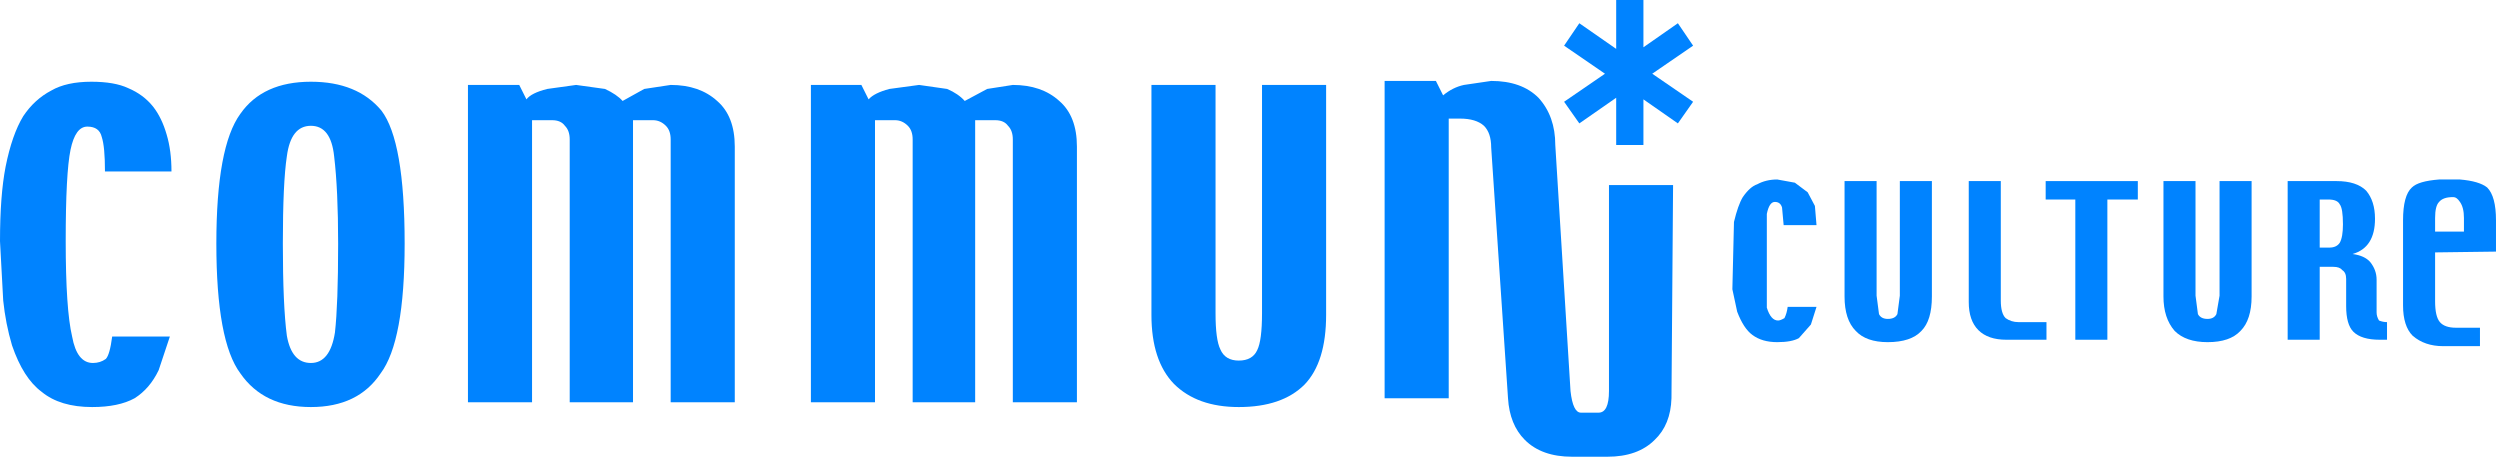
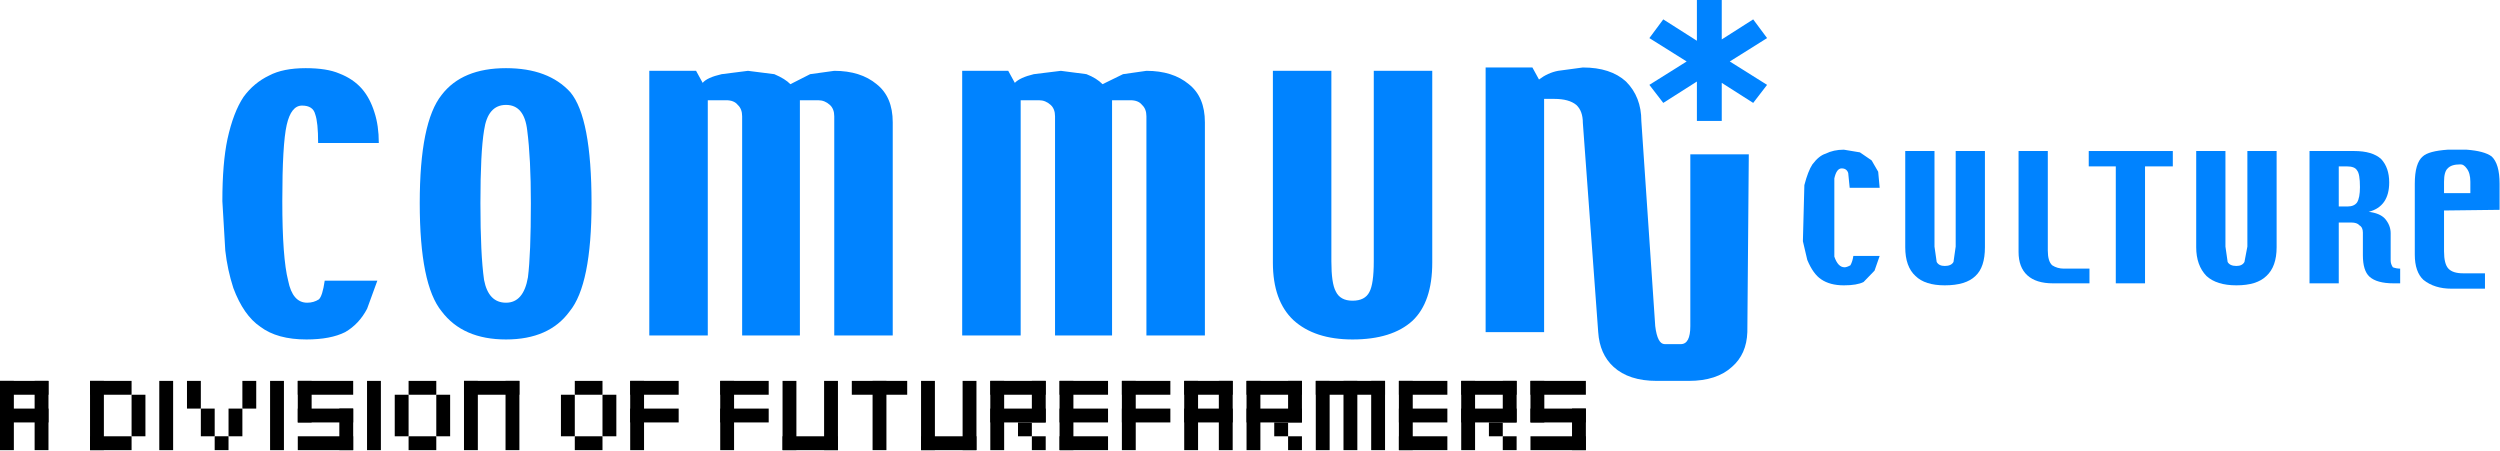
- <svg xmlns="http://www.w3.org/2000/svg" width="156" height="29" viewBox="0 0 156 29" fill="none">
-   <path d="M104.4 11.55H100.4V24.4C100.4 25.3 100.183 25.75 99.75 25.75H98.65C98.317 25.75 98.1 25.3 98 24.4L97.05 9.05C97.05 7.85 96.7 6.867 96 6.1C95.3 5.4 94.317 5.05 93.05 5.05L91.35 5.3C90.883 5.4 90.45 5.617 90.05 5.95L89.6 5.05H86.4V24.85H90.4V7.4H91.1C91.767 7.4 92.267 7.55 92.6 7.85C92.9 8.15 93.05 8.6 93.05 9.2L94.1 24.85C94.167 25.95 94.517 26.817 95.15 27.45C95.85 28.15 96.833 28.5 98.1 28.5H100.3C101.567 28.5 102.55 28.15 103.25 27.45C103.917 26.817 104.267 25.95 104.3 24.85L104.4 11.55Z" fill="#0083FF" />
-   <path d="M0.35 10.4C0.117 11.6 0 13.15 0 15.05L0.2 18.75C0.3 19.717 0.483 20.65 0.75 21.55C1.217 22.917 1.833 23.883 2.6 24.45C3.367 25.083 4.417 25.4 5.75 25.4C6.85 25.4 7.733 25.217 8.4 24.85C9.033 24.45 9.533 23.867 9.9 23.1L10.6 21H7C6.9 21.767 6.767 22.233 6.6 22.4C6.367 22.567 6.1 22.65 5.8 22.65C5.133 22.65 4.7 22.1 4.5 21C4.233 19.867 4.1 17.883 4.1 15.05C4.1 12.217 4.2 10.317 4.4 9.35C4.6 8.383 4.95 7.9 5.45 7.9C5.95 7.9 6.25 8.117 6.35 8.55C6.483 8.95 6.55 9.667 6.55 10.7H10.7C10.7 9.833 10.6 9.067 10.4 8.4C10.2 7.7 9.917 7.117 9.55 6.65C9.15 6.15 8.633 5.767 8 5.5C7.433 5.233 6.667 5.1 5.7 5.1C4.667 5.1 3.833 5.283 3.2 5.65C2.5 6.017 1.917 6.55 1.45 7.25C0.983 8.017 0.617 9.067 0.35 10.4Z" fill="#0083FF" />
-   <path d="M23.8 6.9C22.8 5.7 21.333 5.1 19.4 5.1C17.4 5.1 15.933 5.767 15 7.1C14 8.467 13.5 11.167 13.5 15.2C13.5 19.267 14 21.967 15 23.3C15.967 24.7 17.433 25.4 19.4 25.4C21.367 25.4 22.817 24.7 23.75 23.3C24.75 21.967 25.25 19.267 25.25 15.2C25.25 10.933 24.767 8.167 23.8 6.9ZM20.85 9.75C21.017 11.15 21.1 12.967 21.1 15.2C21.1 17.733 21.033 19.583 20.9 20.75C20.7 22.017 20.2 22.65 19.4 22.65C18.6 22.65 18.1 22.083 17.9 20.95C17.733 19.683 17.65 17.767 17.65 15.2C17.65 12.667 17.733 10.85 17.9 9.75C18.067 8.483 18.567 7.85 19.4 7.85C20.233 7.85 20.717 8.483 20.85 9.75Z" fill="#0083FF" />
-   <path d="M34.15 5.55C33.483 5.717 33.05 5.933 32.85 6.2L32.4 5.3H29.2V25.1H33.2V7.5H34.45C34.817 7.5 35.083 7.617 35.25 7.85C35.45 8.05 35.55 8.333 35.55 8.7V25.1H39.5V7.5H40.75C41.05 7.5 41.317 7.617 41.55 7.85C41.75 8.05 41.85 8.333 41.85 8.7V25.1H45.85V9.15C45.85 7.883 45.483 6.933 44.75 6.3C44.017 5.633 43.05 5.3 41.85 5.3L40.2 5.55L38.85 6.3C38.617 6.033 38.25 5.783 37.75 5.55L35.95 5.3L34.15 5.55Z" fill="#0083FF" />
-   <path d="M57.35 5.3L55.5 5.55C54.867 5.717 54.433 5.933 54.2 6.2L53.75 5.3H50.6V25.1H54.6V7.5H55.85C56.15 7.5 56.417 7.617 56.65 7.85C56.85 8.05 56.95 8.333 56.95 8.7V25.1H60.85V7.5H62.1C62.467 7.5 62.733 7.617 62.9 7.85C63.1 8.05 63.2 8.333 63.2 8.7V25.1H67.2V9.15C67.2 7.883 66.833 6.933 66.1 6.3C65.367 5.633 64.4 5.3 63.2 5.3L61.6 5.55L60.2 6.3C59.933 6 59.567 5.75 59.1 5.55L57.35 5.3Z" fill="#0083FF" />
-   <path d="M82.75 5.3H78.75V19.55C78.75 20.683 78.65 21.45 78.45 21.85C78.25 22.283 77.867 22.5 77.3 22.5C76.733 22.5 76.35 22.267 76.15 21.8C75.95 21.4 75.85 20.65 75.85 19.55V5.3H71.85V19.65C71.85 21.55 72.317 22.983 73.25 23.95C74.217 24.917 75.567 25.4 77.3 25.4C79.1 25.4 80.467 24.933 81.4 24C82.3 23.067 82.75 21.617 82.75 19.65V5.3Z" fill="#0083FF" />
-   <path d="M108.75 12.3C108.55 12.633 108.367 13.15 108.2 13.85L108.1 18.05L108.4 19.45C108.667 20.15 108.983 20.633 109.35 20.9C109.75 21.2 110.267 21.35 110.9 21.35C111.5 21.35 111.95 21.267 112.25 21.1L113 20.25L113.35 19.15H111.55C111.517 19.417 111.45 19.65 111.35 19.85C111.183 19.95 111.05 20 110.95 20C110.65 20 110.417 19.733 110.25 19.2V13.35C110.35 12.85 110.517 12.6 110.75 12.6C110.983 12.6 111.133 12.717 111.2 12.95L111.3 14.05H113.35L113.25 12.85L112.8 12L112 11.4L110.9 11.2C110.433 11.2 110.017 11.3 109.65 11.5C109.35 11.6 109.05 11.867 108.75 12.3Z" fill="#0083FF" />
-   <path d="M120.55 11.3H118.55V18.45L118.4 19.6C118.3 19.8 118.1 19.9 117.8 19.9C117.533 19.9 117.35 19.8 117.25 19.6L117.1 18.45V11.3H115.1V18.5C115.1 19.467 115.333 20.183 115.8 20.65C116.233 21.117 116.9 21.35 117.8 21.35C118.767 21.35 119.467 21.117 119.9 20.65C120.333 20.217 120.55 19.5 120.55 18.5V11.3Z" fill="#0083FF" />
-   <path d="M124.85 11.3H122.85V18.85C122.85 19.617 123.05 20.2 123.45 20.6C123.85 21 124.433 21.2 125.2 21.2H127.7V20.1H125.95C125.65 20.1 125.383 20.017 125.15 19.85C124.95 19.65 124.85 19.283 124.85 18.75V11.3Z" fill="#0083FF" />
-   <path d="M127.65 11.3V12.45H129.5V21.2H131.5V12.45H133.4V11.3H127.65Z" fill="#0083FF" />
-   <path d="M140.5 11.3H138.5V18.45L138.3 19.6C138.2 19.8 138.017 19.9 137.75 19.9C137.45 19.9 137.25 19.8 137.15 19.6L137 18.45V11.3H135V18.5C135 19.4 135.233 20.117 135.7 20.65C136.167 21.117 136.85 21.35 137.75 21.35C138.683 21.35 139.367 21.117 139.8 20.65C140.267 20.183 140.5 19.467 140.5 18.5V11.3Z" fill="#0083FF" />
-   <path d="M144.75 16.65H145.6C145.867 16.65 146.05 16.717 146.15 16.85C146.317 16.95 146.4 17.133 146.4 17.4V19.1C146.4 19.867 146.55 20.4 146.85 20.7C147.183 21.033 147.733 21.2 148.5 21.2H148.95V20.1C148.783 20.1 148.617 20.067 148.45 20C148.35 19.833 148.3 19.667 148.3 19.5V17.45C148.3 17.05 148.167 16.683 147.9 16.35C147.667 16.083 147.3 15.917 146.8 15.85C147.267 15.717 147.617 15.467 147.85 15.1C148.083 14.733 148.2 14.25 148.2 13.65C148.2 12.917 148.017 12.333 147.65 11.9C147.25 11.5 146.633 11.3 145.8 11.3H142.75V21.2H144.75V16.65ZM144.75 12.45H145.3C145.667 12.45 145.9 12.55 146 12.75C146.133 12.917 146.2 13.333 146.2 14C146.2 14.533 146.133 14.917 146 15.15C145.867 15.35 145.65 15.45 145.35 15.45H144.75V12.45Z" fill="#0083FF" />
-   <path d="M150.5 11.7C150.133 12.033 149.95 12.717 149.95 13.75V19.05C149.95 19.917 150.15 20.55 150.55 20.95C151.05 21.383 151.683 21.6 152.45 21.6H154.75V20.45H153.25C152.783 20.45 152.45 20.333 152.25 20.1C152.05 19.867 151.95 19.433 151.95 18.8V15.75L155.75 15.7V13.75C155.75 12.75 155.567 12.067 155.2 11.7C154.867 11.433 154.3 11.267 153.5 11.2H152.2C151.333 11.267 150.767 11.433 150.5 11.7ZM153.5 12.6C153.667 12.833 153.75 13.167 153.75 13.6V14.45H151.95V13.6C151.95 13.1 152.033 12.767 152.2 12.6C152.367 12.4 152.65 12.3 153.05 12.3H153.1C153.233 12.3 153.367 12.4 153.5 12.6Z" fill="#0083FF" />
-   <path d="M104.7 1.45L102.55 2.95V0H100.85V3.05L98.55 1.45L97.6 2.85L100.15 4.6L97.6 6.35L98.55 7.7L100.85 6.1V9.05H102.55V6.2L104.7 7.7L105.65 6.35L103.1 4.6L105.65 2.85L104.7 1.45Z" fill="#0083FF" />
+ <svg xmlns="http://www.w3.org/2000/svg" width="361" height="65" viewBox="0 0 361 65" fill="none">
+   <path d="M252.527 22.289H244.082V47.088C244.082 48.825 243.624 49.693 242.709 49.693H240.387C239.683 49.693 239.226 48.825 239.015 47.088L237.009 17.465C237.009 15.149 236.27 13.251 234.792 11.771C233.314 10.421 231.238 9.745 228.564 9.745L224.975 10.228C223.989 10.421 223.074 10.839 222.23 11.482L221.28 9.745H214.524V47.956H222.969V14.28H224.447C225.854 14.28 226.91 14.57 227.614 15.149C228.247 15.728 228.564 16.596 228.564 17.754L230.781 47.956C230.921 50.079 231.66 51.751 232.997 52.974C234.475 54.325 236.551 55 239.226 55H243.87C246.545 55 248.621 54.325 250.099 52.974C251.506 51.751 252.245 50.079 252.316 47.956L252.527 22.289Z" fill="#0083FF" />
+   <path d="M32.848 20.071C32.355 22.386 32.109 25.378 32.109 29.044L32.531 36.185C32.742 38.05 33.13 39.851 33.693 41.588C34.678 44.226 35.98 46.091 37.598 47.185C39.217 48.407 41.434 49.018 44.249 49.018C46.571 49.018 48.436 48.664 49.844 47.957C51.181 47.185 52.237 46.059 53.011 44.58L54.489 40.527H46.888C46.677 42.006 46.395 42.907 46.044 43.229C45.551 43.55 44.988 43.711 44.354 43.711C42.947 43.711 42.032 42.65 41.61 40.527C41.047 38.34 40.765 34.512 40.765 29.044C40.765 23.576 40.976 19.91 41.399 18.044C41.821 16.179 42.56 15.246 43.615 15.246C44.671 15.246 45.304 15.664 45.516 16.5C45.797 17.272 45.938 18.655 45.938 20.649H54.7C54.7 18.977 54.489 17.497 54.066 16.211C53.644 14.86 53.046 13.734 52.272 12.834C51.427 11.869 50.336 11.129 48.999 10.614C47.803 10.1 46.184 9.842 44.143 9.842C41.962 9.842 40.202 10.196 38.865 10.904C37.387 11.611 36.156 12.641 35.17 13.992C34.185 15.471 33.411 17.497 32.848 20.071Z" fill="#0083FF" />
+   <path d="M82.357 13.316C80.246 11 77.149 9.842 73.067 9.842C68.845 9.842 65.748 11.129 63.778 13.702C61.666 16.339 60.611 21.55 60.611 29.334C60.611 37.182 61.666 42.392 63.778 44.965C65.819 47.667 68.915 49.018 73.067 49.018C77.22 49.018 80.281 47.667 82.251 44.965C84.363 42.392 85.418 37.182 85.418 29.334C85.418 21.1 84.398 15.761 82.357 13.316ZM76.129 18.816C76.481 21.518 76.657 25.024 76.657 29.334C76.657 34.223 76.516 37.793 76.234 40.044C75.812 42.489 74.756 43.711 73.067 43.711C71.378 43.711 70.323 42.617 69.9 40.43C69.549 37.986 69.373 34.287 69.373 29.334C69.373 24.445 69.549 20.939 69.9 18.816C70.252 16.372 71.308 15.149 73.067 15.149C74.827 15.149 75.847 16.372 76.129 18.816Z" fill="#0083FF" />
+   <path d="M104.209 10.71C102.802 11.032 101.887 11.45 101.465 11.965L100.515 10.228H93.758V48.439H102.204V14.474H104.843C105.617 14.474 106.18 14.699 106.532 15.149C106.954 15.535 107.165 16.082 107.165 16.79V48.439H115.505V14.474H118.144C118.777 14.474 119.34 14.699 119.833 15.149C120.255 15.535 120.466 16.082 120.466 16.79V48.439H128.911V17.658C128.911 15.213 128.137 13.38 126.589 12.158C125.041 10.871 123 10.228 120.466 10.228L116.983 10.71L114.132 12.158C113.64 11.643 112.866 11.161 111.81 10.71L108.01 10.228L104.209 10.71Z" fill="#0083FF" />
+   <path d="M153.191 10.228L149.285 10.71C147.948 11.032 147.033 11.45 146.541 11.965L145.59 10.228H138.94V48.439H147.385V14.474H150.024C150.658 14.474 151.221 14.699 151.713 15.149C152.135 15.535 152.347 16.082 152.347 16.79V48.439H160.581V14.474H163.22C163.994 14.474 164.557 14.699 164.909 15.149C165.331 15.535 165.542 16.082 165.542 16.79V48.439H173.987V17.658C173.987 15.213 173.213 13.38 171.665 12.158C170.117 10.871 168.076 10.228 165.542 10.228L162.164 10.71L159.208 12.158C158.645 11.579 157.871 11.097 156.886 10.71L153.191 10.228Z" fill="#0083FF" />
+   <path d="M206.818 10.228H198.373V37.728C198.373 39.916 198.162 41.395 197.739 42.167C197.317 43.003 196.508 43.421 195.311 43.421C194.115 43.421 193.306 42.971 192.883 42.07C192.461 41.298 192.25 39.851 192.25 37.728V10.228H183.805V37.921C183.805 41.588 184.79 44.354 186.761 46.22C188.802 48.085 191.652 49.018 195.311 49.018C199.112 49.018 201.997 48.117 203.968 46.316C205.868 44.515 206.818 41.717 206.818 37.921V10.228Z" fill="#0083FF" />
+   <path d="M261.711 23.738C261.288 24.381 260.901 25.378 260.55 26.729L260.338 34.834L260.972 37.536C261.535 38.887 262.203 39.82 262.977 40.334C263.822 40.913 264.913 41.203 266.25 41.203C267.517 41.203 268.467 41.042 269.1 40.72L270.684 39.08L271.423 36.957H267.622C267.552 37.472 267.411 37.922 267.2 38.308C266.848 38.501 266.567 38.597 266.356 38.597C265.722 38.597 265.23 38.083 264.878 37.053V25.764C265.089 24.799 265.441 24.317 265.933 24.317C266.426 24.317 266.743 24.542 266.883 24.992L267.094 27.115H271.423L271.211 24.799L270.261 23.159L268.572 22.001L266.25 21.615C265.265 21.615 264.385 21.808 263.611 22.194C262.977 22.387 262.344 22.901 261.711 23.738Z" fill="#0083FF" />
+   <path d="M286.624 21.807H282.401V35.606L282.084 37.825C281.873 38.211 281.451 38.404 280.818 38.404C280.255 38.404 279.868 38.211 279.656 37.825L279.34 35.606V21.807H275.117V35.702C275.117 37.568 275.61 38.951 276.595 39.851C277.51 40.752 278.917 41.202 280.818 41.202C282.859 41.202 284.336 40.752 285.251 39.851C286.166 39.015 286.624 37.632 286.624 35.702V21.807Z" fill="#0083FF" />
+   <path d="M295.703 21.807H291.48V36.377C291.48 37.857 291.902 38.983 292.747 39.755C293.591 40.527 294.823 40.913 296.441 40.913H301.72V38.79H298.025C297.392 38.79 296.829 38.629 296.336 38.307C295.914 37.921 295.703 37.214 295.703 36.184V21.807Z" fill="#0083FF" />
+   <path d="M301.614 21.807V24.026H305.52V40.913H309.742V24.026H313.754V21.807H301.614Z" fill="#0083FF" />
+   <path d="M328.744 21.807H324.521V35.606L324.099 37.825C323.888 38.211 323.501 38.404 322.938 38.404C322.304 38.404 321.882 38.211 321.671 37.825L321.354 35.606V21.807H317.132V35.702C317.132 37.439 317.624 38.822 318.61 39.851C319.595 40.752 321.038 41.202 322.938 41.202C324.908 41.202 326.351 40.752 327.266 39.851C328.251 38.951 328.744 37.568 328.744 35.702V21.807Z" fill="#0083FF" />
+   <path d="M337.717 32.132H339.511C340.074 32.132 340.461 32.26 340.673 32.518C341.024 32.711 341.2 33.065 341.2 33.579V36.86C341.2 38.339 341.517 39.369 342.15 39.948C342.854 40.591 344.015 40.913 345.634 40.913H346.584V38.79C346.232 38.79 345.88 38.725 345.528 38.597C345.317 38.275 345.212 37.953 345.212 37.632V33.676C345.212 32.904 344.93 32.196 344.367 31.553C343.875 31.038 343.1 30.717 342.045 30.588C343.03 30.331 343.769 29.848 344.262 29.14C344.754 28.433 345.001 27.5 345.001 26.342C345.001 24.927 344.614 23.801 343.839 22.965C342.995 22.193 341.693 21.807 339.934 21.807H333.494V40.913H337.717V32.132ZM337.717 24.026H338.878C339.652 24.026 340.145 24.22 340.356 24.605C340.637 24.927 340.778 25.731 340.778 27.018C340.778 28.047 340.637 28.787 340.356 29.237C340.074 29.623 339.617 29.816 338.983 29.816H337.717V24.026Z" fill="#0083FF" />
+   <path d="M349.857 22.58C349.083 23.223 348.696 24.542 348.696 26.536V36.764C348.696 38.437 349.118 39.659 349.963 40.431C351.018 41.267 352.355 41.685 353.974 41.685H358.83V39.466H355.663C354.678 39.466 353.974 39.241 353.552 38.79C353.129 38.34 352.918 37.504 352.918 36.282V30.395L360.941 30.299V26.536C360.941 24.606 360.554 23.287 359.78 22.58C359.076 22.065 357.88 21.743 356.191 21.615H353.446C351.616 21.743 350.42 22.065 349.857 22.58ZM356.191 24.317C356.543 24.767 356.719 25.41 356.719 26.246V27.887H352.918V26.246C352.918 25.281 353.094 24.638 353.446 24.317C353.798 23.93 354.396 23.738 355.241 23.738H355.346C355.628 23.738 355.909 23.93 356.191 24.317Z" fill="#0083FF" />
+   <path d="M253.161 2.798L248.621 5.693V0H245.032V5.886L240.176 2.798L238.17 5.5L243.554 8.877L238.17 12.255L240.176 14.86L245.032 11.772V17.465H248.621V11.965L253.161 14.86L255.166 12.255L249.782 8.877L255.166 5.5L253.161 2.798Z" fill="#0083FF" />
+   <path d="M0 55H2V65H0V55Z" fill="black" />
+   <path d="M5 55H7V65H5V55Z" fill="black" />
+   <path d="M0 55H7V57H0V55Z" fill="black" />
+   <path d="M0 59H7V61H0V59Z" fill="black" />
+   <path d="M67 55H69V65H67V55Z" fill="black" />
+   <path d="M67 55H75V57H67V55Z" fill="black" />
+   <path d="M75 55V65H73V55L75 55Z" fill="black" />
+   <path d="M57 57H59V63H57V57Z" fill="black" />
+   <path d="M63 57H65V63H63V57Z" fill="black" />
+   <path d="M59 55H63V57H59V55Z" fill="black" />
+   <path d="M59 63H63V65H59V63Z" fill="black" />
+   <path d="M53 55H55V65H53V55Z" fill="black" />
+   <path d="M43 55H51V57H43V55Z" fill="black" />
+   <path d="M43 63H51V65H43V63Z" fill="black" />
+   <path d="M43 59H51V61H43V59Z" fill="black" />
+   <path d="M43 55H45V61H43V55Z" fill="black" />
+   <path d="M49 59H51V65H49V59Z" fill="black" />
+   <path d="M27 55H29V59H27V55Z" fill="black" />
+   <path d="M29.002 59H31.001V63H29.002V59Z" fill="black" />
+   <path d="M33.001 59H35V63H33.001V59Z" fill="black" />
+   <path d="M31.001 63H32.999V65H31L31.001 63Z" fill="black" />
+   <path d="M37 55V59H35V55L37 55Z" fill="black" />
+   <path d="M23 55H25V65H23V55Z" fill="black" />
+   <path d="M39 55H41V65H39V55Z" fill="black" />
+   <path d="M13 55H15V65H13V55Z" fill="black" />
+   <path d="M19 57H21V63H19V57Z" fill="black" />
+   <path d="M13 55H19V57H13V55Z" fill="black" />
+   <path d="M13 63H19V65H13V63Z" fill="black" />
+   <path d="M81 57H83V63H81V57Z" fill="black" />
+   <path d="M87 57H89V63H87V57Z" fill="black" />
+   <path d="M83 55H87V57H83V55Z" fill="black" />
+   <path d="M83 63H87V65H83V63Z" fill="black" />
+   <path d="M91 55H93V65H91V55Z" fill="black" />
+   <path d="M91 55H98V57H91V55Z" fill="black" />
+   <path d="M91 59H98V61H91V59Z" fill="black" />
+   <path d="M104 55H106V65H104V55Z" fill="black" />
+   <path d="M104 55H111V57H104V55Z" fill="black" />
+   <path d="M104 59H111V61H104V59Z" fill="black" />
+   <path d="M113 55H115V65H113V55Z" fill="black" />
+   <path d="M113 63H121V65H113V63Z" fill="black" />
+   <path d="M121 55V65H119V55L121 55Z" fill="black" />
+   <path d="M123 55H131V57H123V55Z" fill="black" />
+   <path d="M128 55V65H126V55L128 55Z" fill="black" />
+   <path d="M133 55H135V65H133V55Z" fill="black" />
+   <path d="M133 63H141V65H133V63Z" fill="black" />
+   <path d="M141 55V65H139V55L141 55Z" fill="black" />
+   <path d="M147 61H149V63H147V61Z" fill="black" />
+   <path d="M149 63H151V65H149V63Z" fill="black" />
+   <path d="M143 55H145V65H143V55Z" fill="black" />
+   <path d="M143 55H151V57H143V55Z" fill="black" />
+   <path d="M143 59H151V61H143V59Z" fill="black" />
+   <path d="M149 55H151V61H149V55Z" fill="black" />
+   <path d="M153 55H155V65H153V55Z" fill="black" />
+   <path d="M153 55H160V57H153V55Z" fill="black" />
+   <path d="M153 59H160V61H153V59Z" fill="black" />
+   <path d="M153 63H160V65H153V63Z" fill="black" />
+   <path d="M162 55H164V65H162V55Z" fill="black" />
+   <path d="M162 55H169V57H162V55Z" fill="black" />
+   <path d="M162 59H169V61H162V59Z" fill="black" />
+   <path d="M171 55H173V65H171V55Z" fill="black" />
+   <path d="M176 55H178V65H176V55Z" fill="black" />
+   <path d="M171 55H178V57H171V55Z" fill="black" />
+   <path d="M171 59H178V61H171V59Z" fill="black" />
+   <path d="M184 61H186V63H184V61Z" fill="black" />
+   <path d="M186 63H188V65H186V63Z" fill="black" />
+   <path d="M180 55H182V65H180V55Z" fill="black" />
+   <path d="M180 55H188V57H180V55Z" fill="black" />
+   <path d="M180 59H188V61H180V59Z" fill="black" />
+   <path d="M186 55H188V61H186V55Z" fill="black" />
+   <path d="M190 55H192V65H190V55Z" fill="black" />
+   <path d="M198 55H200V65H198V55Z" fill="black" />
+   <path d="M190 55H200V57H190V55Z" fill="black" />
+   <path d="M196 55V65H194V55L196 55Z" fill="black" />
+   <path d="M202 55H204V65H202V55Z" fill="black" />
+   <path d="M202 55H209V57H202V55Z" fill="black" />
+   <path d="M202 59H209V61H202V59Z" fill="black" />
+   <path d="M202 63H209V65H202V63Z" fill="black" />
+   <path d="M215 61H217V63H215V61Z" fill="black" />
+   <path d="M217 63H219V65H217V63Z" fill="black" />
+   <path d="M211 55H213V65H211V55Z" fill="black" />
+   <path d="M211 55H219V57H211V55Z" fill="black" />
+   <path d="M211 59H219V61H211V59Z" fill="black" />
+   <path d="M217 55H219V61H217V55Z" fill="black" />
+   <path d="M221 55H229V57H221V55Z" fill="black" />
+   <path d="M221 63H229V65H221V63Z" fill="black" />
+   <path d="M221 59H229V61H221V59Z" fill="black" />
+   <path d="M221 55H223V61H221V55Z" fill="black" />
+   <path d="M227 59H229V65H227V59Z" fill="black" />
</svg>
